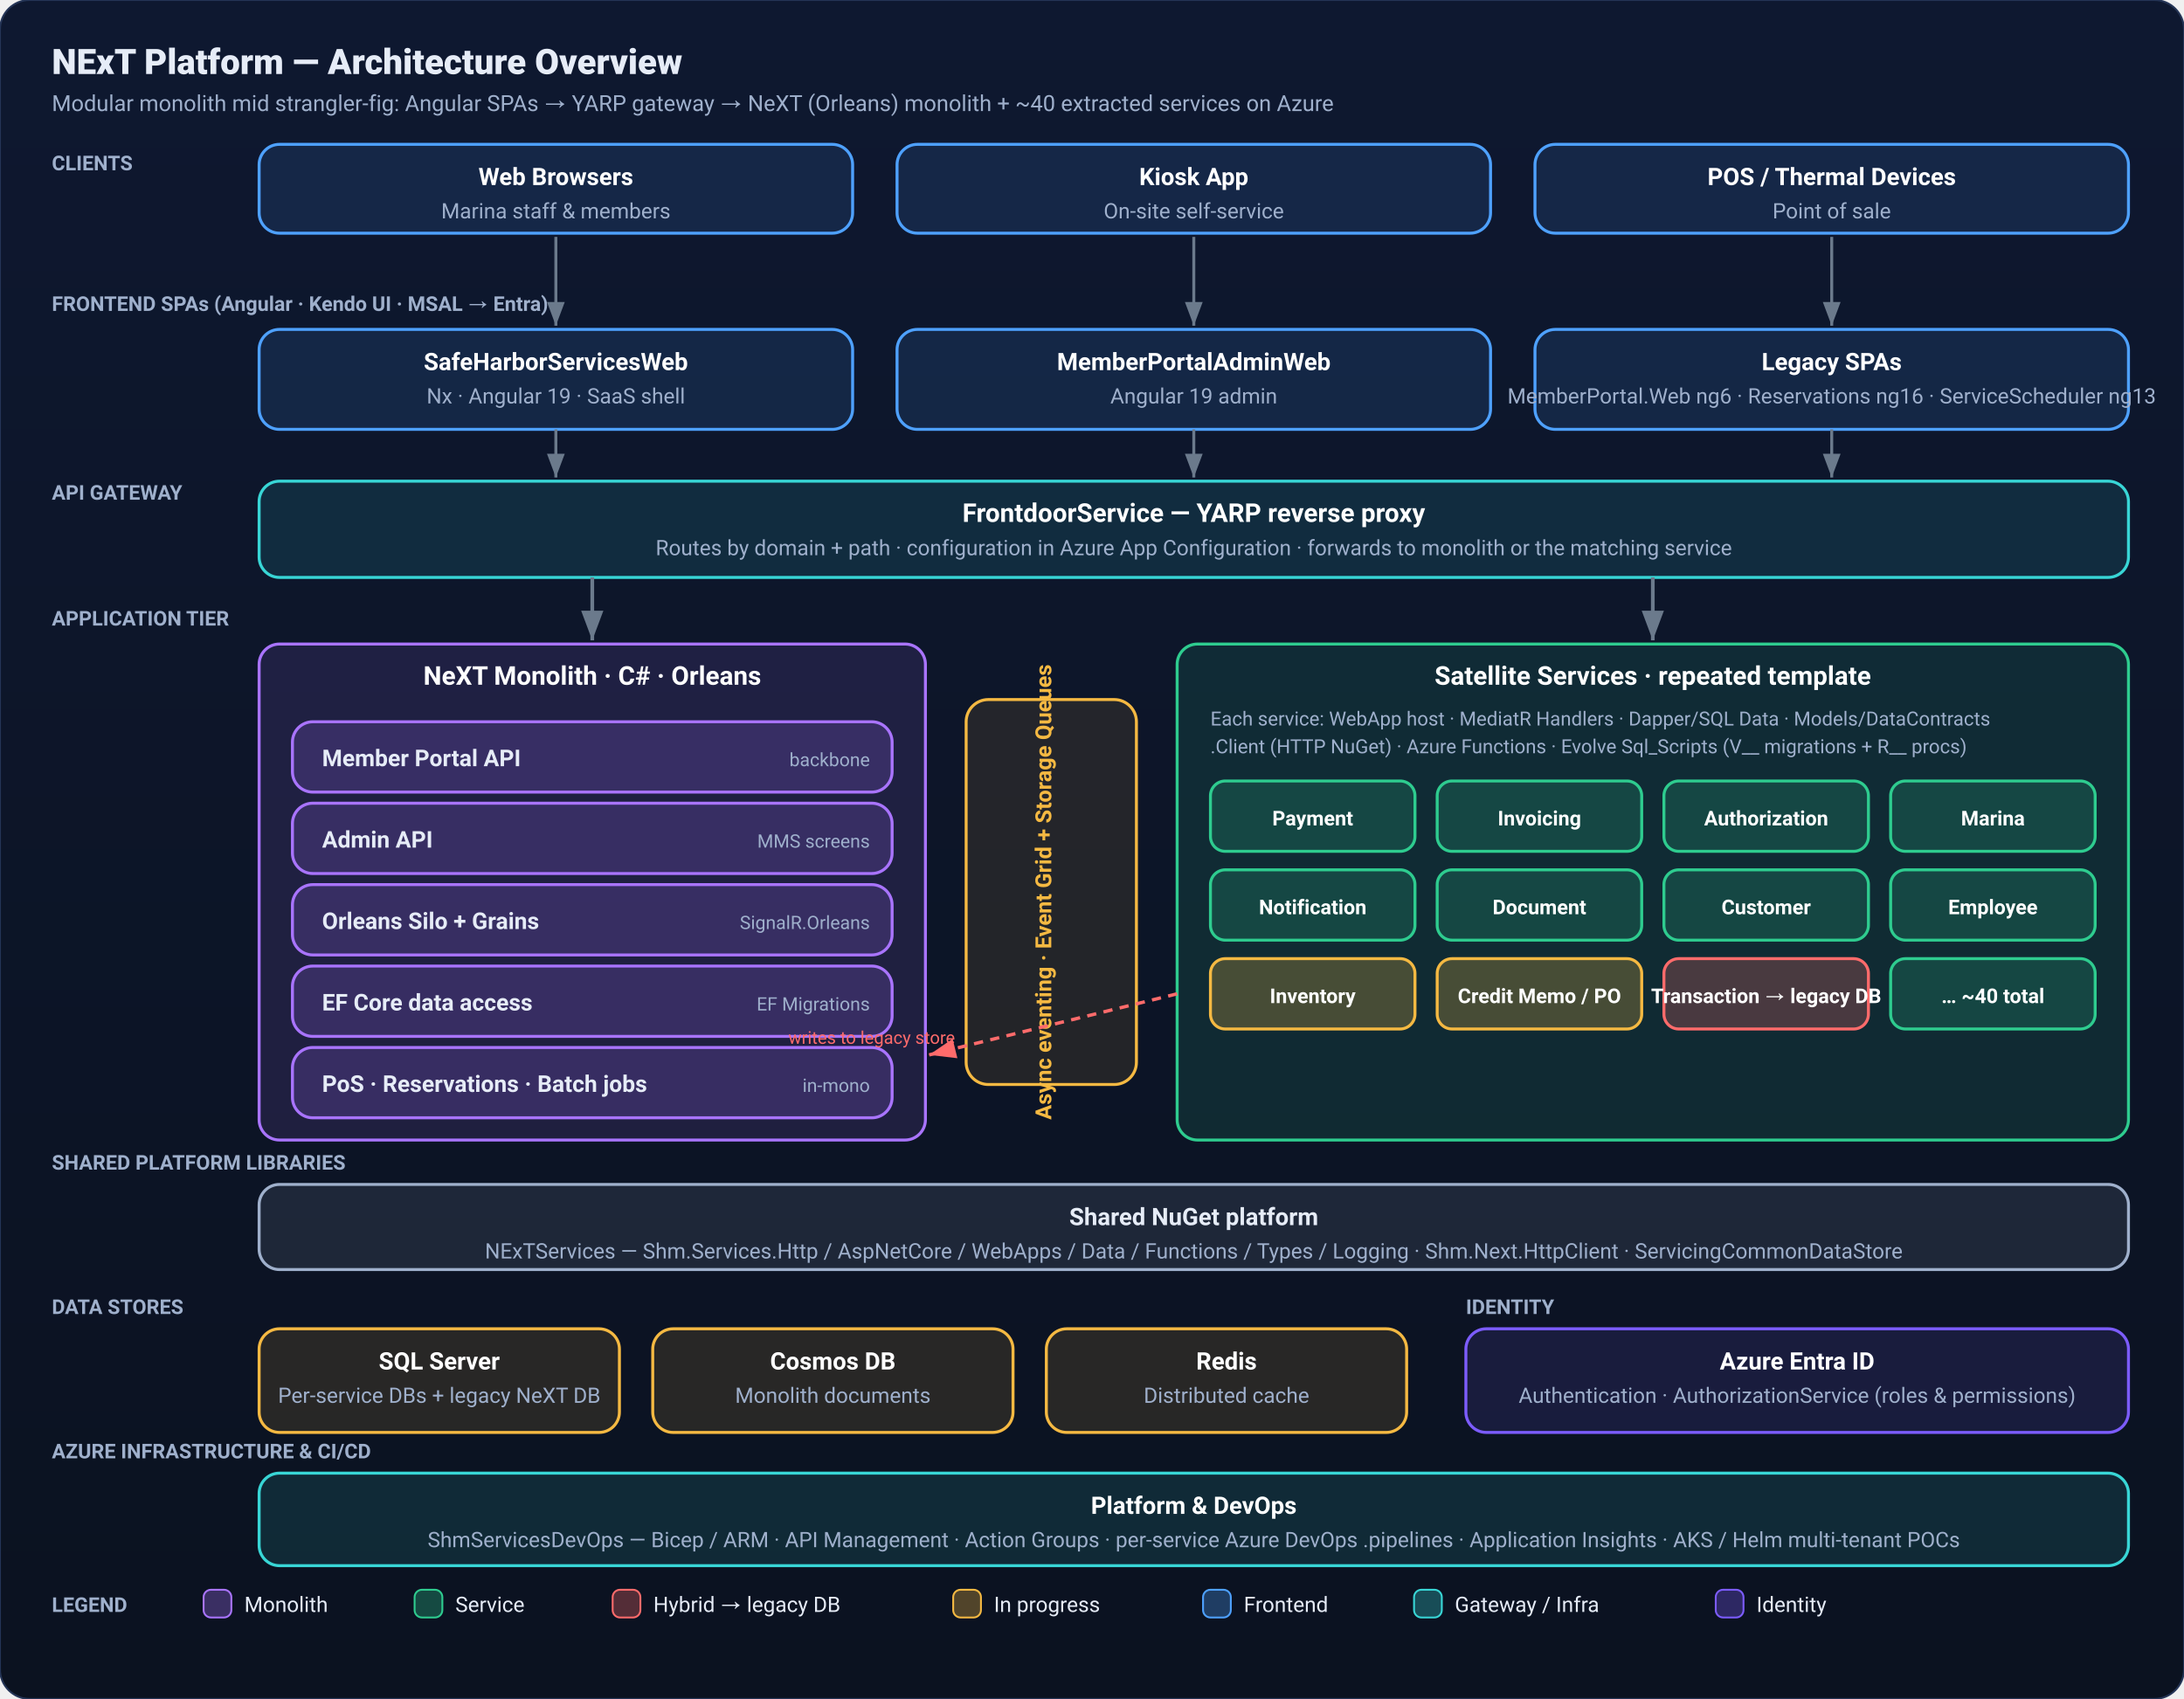
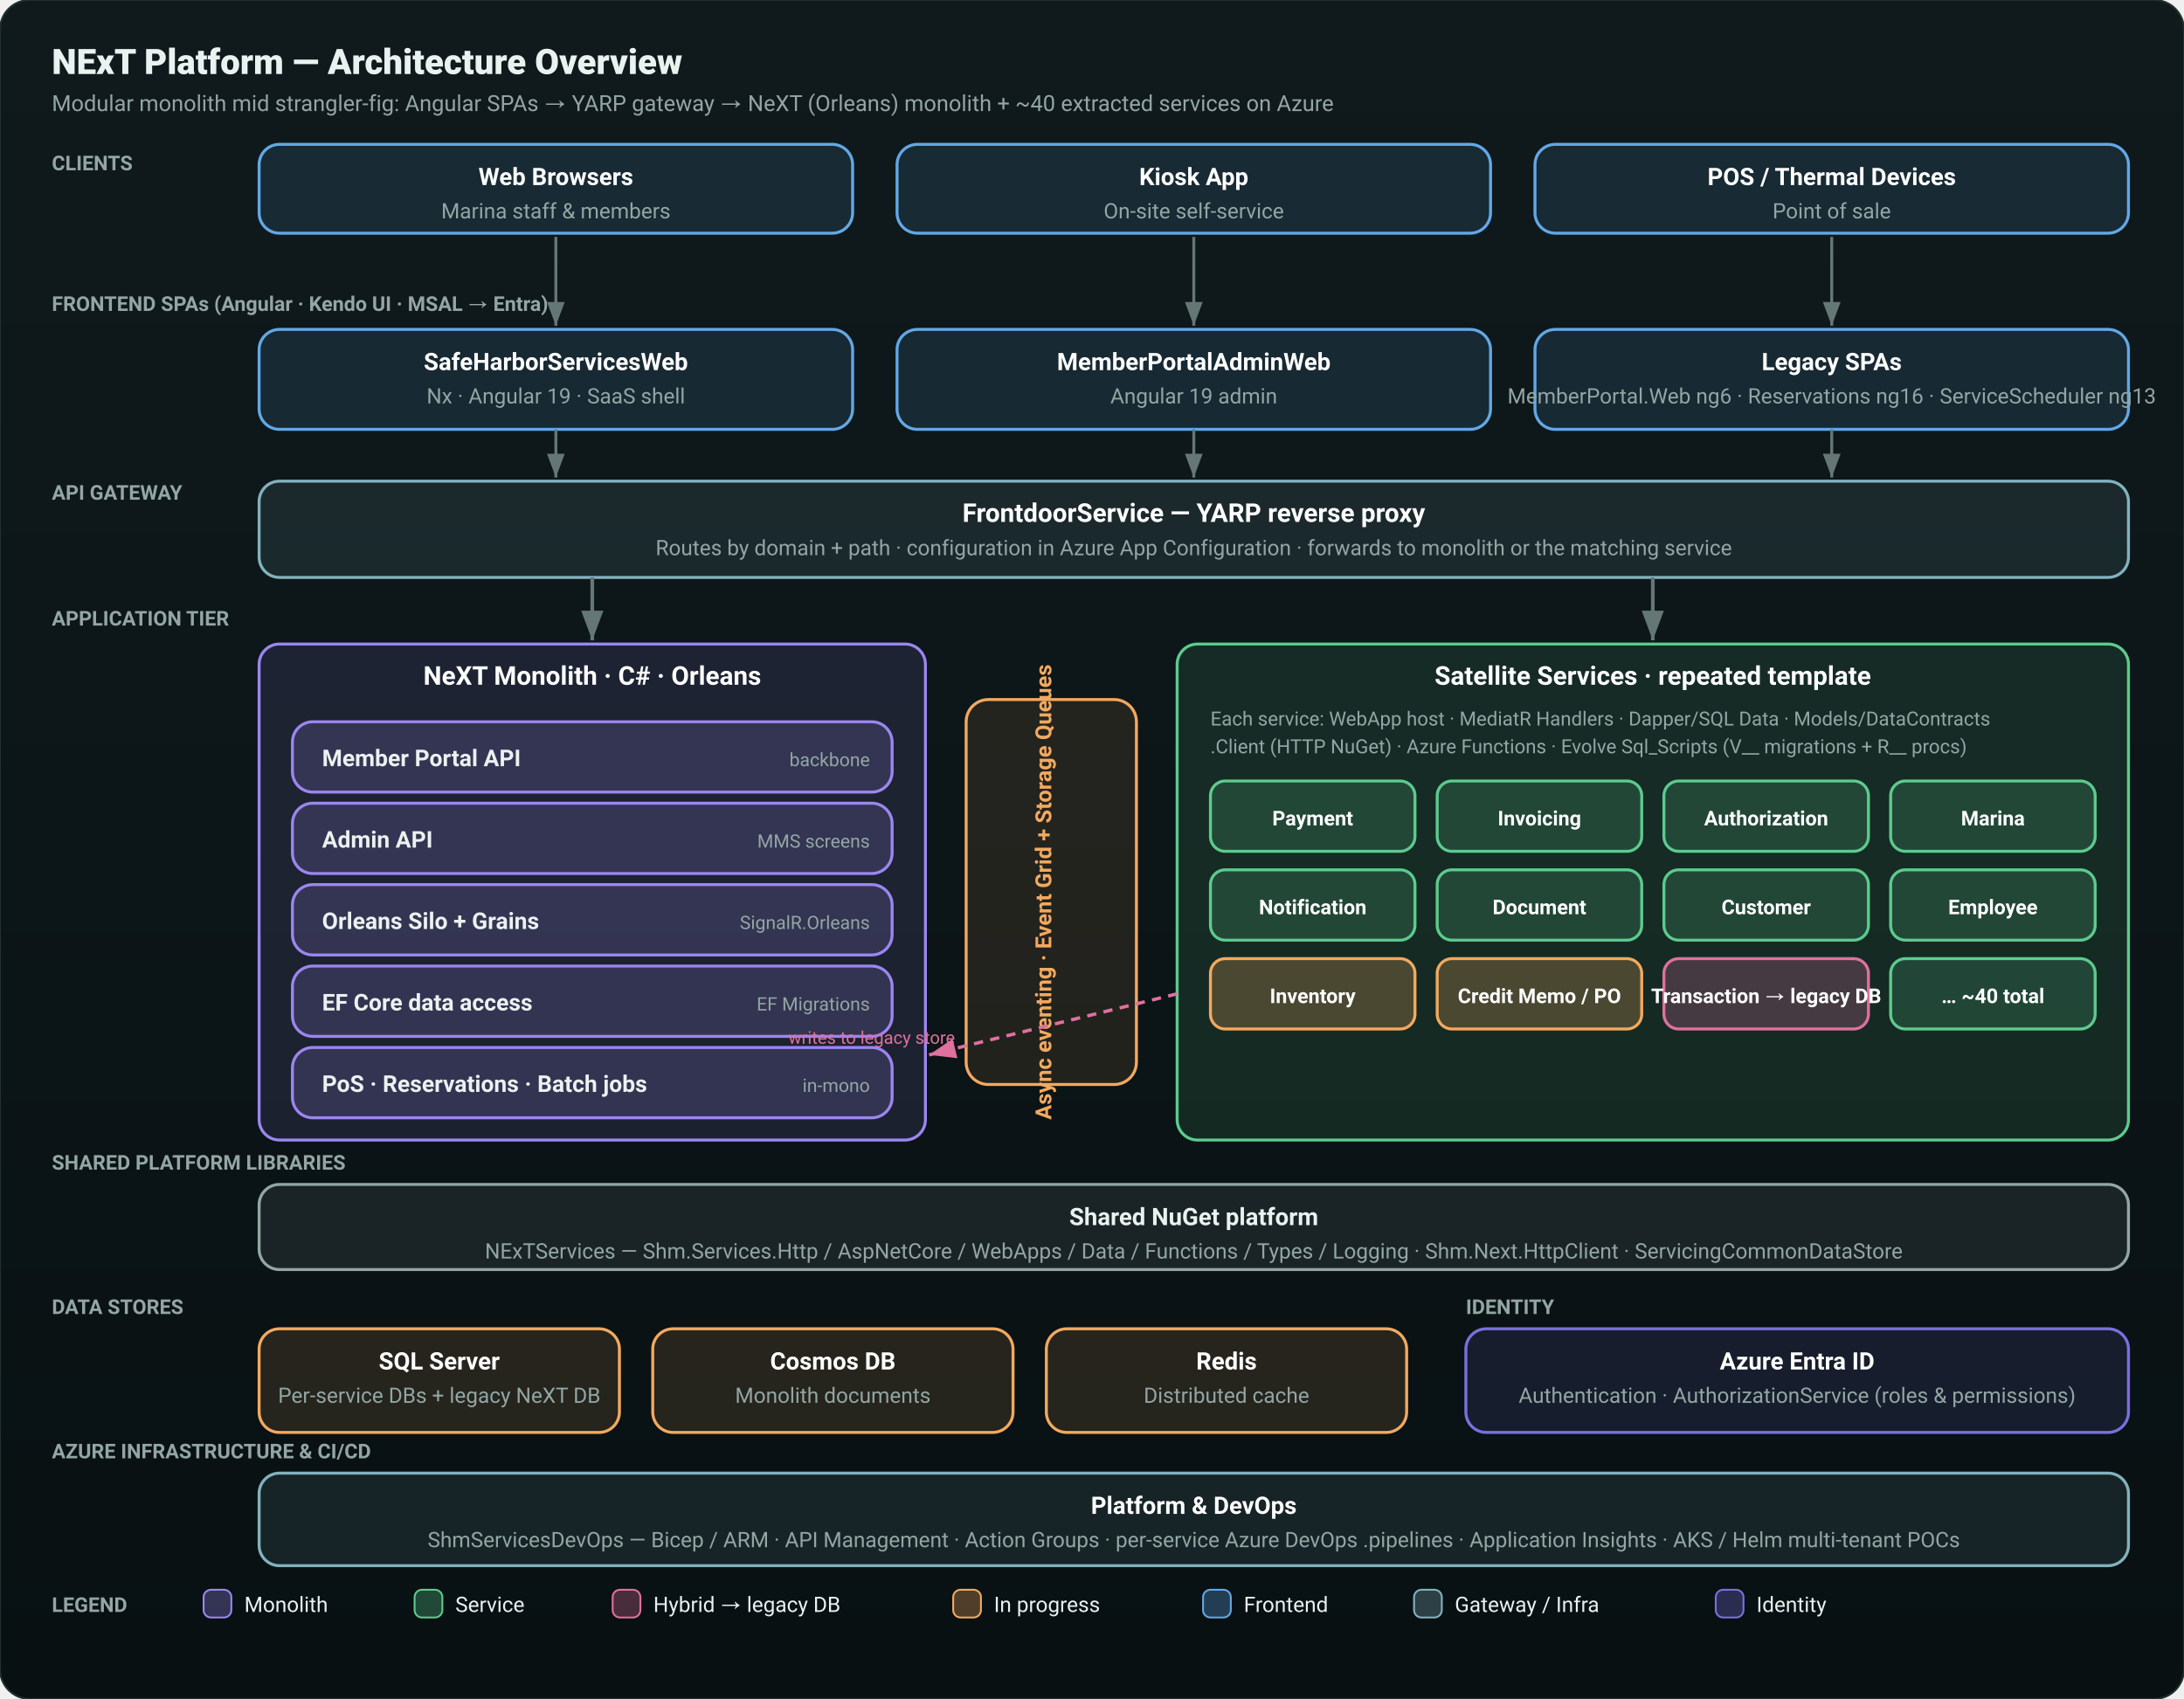
<svg xmlns="http://www.w3.org/2000/svg" viewBox="0 0 1180 918" width="100%" font-family="-apple-system,Segoe UI,Roboto,Helvetica,Arial,sans-serif">
  <defs>
    <marker id="ah" markerWidth="10" markerHeight="10" refX="8" refY="3" orient="auto" markerUnits="strokeWidth">
-       <path d="M0,0 L8,3 L0,6 Z" fill="#6b7a8c" />
+       <path d="M0,0 L8,3 L0,6 Z" fill="#647775" />
    </marker>
    <marker id="ahr" markerWidth="10" markerHeight="10" refX="8" refY="3" orient="auto" markerUnits="strokeWidth">
-       <path d="M0,0 L8,3 L0,6 Z" fill="#ff6b6b" />
+       <path d="M0,0 L8,3 L0,6 Z" fill="#e0709e" />
    </marker>
    <linearGradient id="bgg" x1="0" y1="0" x2="0" y2="1">
-       <stop offset="0" stop-color="#0e1830" />
-       <stop offset="1" stop-color="#0b1220" />
+       <stop offset="0" stop-color="#101a1d" />
+       <stop offset="1" stop-color="#081012" />
    </linearGradient>
  </defs>
-   <rect x="0" y="0" width="1180" height="918" rx="16" fill="url(#bgg)" stroke="#243456" />
-   <text x="28" y="40" text-anchor="start" font-size="19" font-weight="800" fill="#e6ecf7">NExT Platform — Architecture Overview</text>
-   <text x="28" y="60" text-anchor="start" font-size="12" font-weight="400" fill="#9fb0cc">Modular monolith mid strangler-fig: Angular SPAs → YARP gateway → NeXT (Orleans) monolith + ~40 extracted services on Azure</text>
-   <text x="28" y="92" text-anchor="start" font-size="11" font-weight="700" fill="#9fb0cc">CLIENTS</text>
-   <rect x="140.0" y="78" width="320.667" height="48" rx="11" fill="#4ea1ff" fill-opacity="0.12" stroke="#4ea1ff" stroke-width="1.6" />
+   <rect x="0" y="0" width="1180" height="918" rx="16" fill="url(#bgg)" stroke="#21302f" />
+   <text x="28" y="40" text-anchor="start" font-size="19" font-weight="800" fill="#eaf2f0">NExT Platform — Architecture Overview</text>
+   <text x="28" y="60" text-anchor="start" font-size="12" font-weight="400" fill="#93a6a4">Modular monolith mid strangler-fig: Angular SPAs → YARP gateway → NeXT (Orleans) monolith + ~40 extracted services on Azure</text>
+   <text x="28" y="92" text-anchor="start" font-size="11" font-weight="700" fill="#93a6a4">CLIENTS</text>
+   <rect x="140.0" y="78" width="320.667" height="48" rx="11" fill="#62a8e6" fill-opacity="0.12" stroke="#62a8e6" stroke-width="1.6" />
  <text x="300.333" y="100" text-anchor="middle" font-size="13" font-weight="700" fill="#ffffff">Web Browsers</text>
-   <text x="300.333" y="118" text-anchor="middle" font-size="11.5" fill="#9fb0cc">Marina staff &amp; members</text>
-   <rect x="484.667" y="78" width="320.667" height="48" rx="11" fill="#4ea1ff" fill-opacity="0.12" stroke="#4ea1ff" stroke-width="1.6" />
+   <text x="300.333" y="118" text-anchor="middle" font-size="11.5" fill="#93a6a4">Marina staff &amp; members</text>
+   <rect x="484.667" y="78" width="320.667" height="48" rx="11" fill="#62a8e6" fill-opacity="0.12" stroke="#62a8e6" stroke-width="1.6" />
  <text x="645.0" y="100" text-anchor="middle" font-size="13" font-weight="700" fill="#ffffff">Kiosk App</text>
-   <text x="645.0" y="118" text-anchor="middle" font-size="11.5" fill="#9fb0cc">On-site self-service</text>
-   <rect x="829.333" y="78" width="320.667" height="48" rx="11" fill="#4ea1ff" fill-opacity="0.12" stroke="#4ea1ff" stroke-width="1.6" />
+   <text x="645.0" y="118" text-anchor="middle" font-size="11.5" fill="#93a6a4">On-site self-service</text>
+   <rect x="829.333" y="78" width="320.667" height="48" rx="11" fill="#62a8e6" fill-opacity="0.12" stroke="#62a8e6" stroke-width="1.6" />
  <text x="989.667" y="100" text-anchor="middle" font-size="13" font-weight="700" fill="#ffffff">POS / Thermal Devices</text>
-   <text x="989.667" y="118" text-anchor="middle" font-size="11.5" fill="#9fb0cc">Point of sale</text>
-   <text x="28" y="168" text-anchor="start" font-size="11" font-weight="700" fill="#9fb0cc">FRONTEND  SPAs   (Angular · Kendo UI · MSAL → Entra)</text>
-   <rect x="140.0" y="178" width="320.667" height="54" rx="11" fill="#4ea1ff" fill-opacity="0.12" stroke="#4ea1ff" stroke-width="1.6" />
+   <text x="989.667" y="118" text-anchor="middle" font-size="11.5" fill="#93a6a4">Point of sale</text>
+   <text x="28" y="168" text-anchor="start" font-size="11" font-weight="700" fill="#93a6a4">FRONTEND  SPAs   (Angular · Kendo UI · MSAL → Entra)</text>
+   <rect x="140.0" y="178" width="320.667" height="54" rx="11" fill="#62a8e6" fill-opacity="0.12" stroke="#62a8e6" stroke-width="1.6" />
  <text x="300.333" y="200" text-anchor="middle" font-size="13" font-weight="700" fill="#ffffff">SafeHarborServicesWeb</text>
-   <text x="300.333" y="218" text-anchor="middle" font-size="11.5" fill="#9fb0cc">Nx · Angular 19 · SaaS shell</text>
-   <rect x="484.667" y="178" width="320.667" height="54" rx="11" fill="#4ea1ff" fill-opacity="0.12" stroke="#4ea1ff" stroke-width="1.6" />
+   <text x="300.333" y="218" text-anchor="middle" font-size="11.5" fill="#93a6a4">Nx · Angular 19 · SaaS shell</text>
+   <rect x="484.667" y="178" width="320.667" height="54" rx="11" fill="#62a8e6" fill-opacity="0.12" stroke="#62a8e6" stroke-width="1.6" />
  <text x="645.0" y="200" text-anchor="middle" font-size="13" font-weight="700" fill="#ffffff">MemberPortalAdminWeb</text>
-   <text x="645.0" y="218" text-anchor="middle" font-size="11.5" fill="#9fb0cc">Angular 19 admin</text>
-   <rect x="829.333" y="178" width="320.667" height="54" rx="11" fill="#4ea1ff" fill-opacity="0.12" stroke="#4ea1ff" stroke-width="1.6" />
+   <text x="645.0" y="218" text-anchor="middle" font-size="11.5" fill="#93a6a4">Angular 19 admin</text>
+   <rect x="829.333" y="178" width="320.667" height="54" rx="11" fill="#62a8e6" fill-opacity="0.12" stroke="#62a8e6" stroke-width="1.6" />
  <text x="989.667" y="200" text-anchor="middle" font-size="13" font-weight="700" fill="#ffffff">Legacy SPAs</text>
-   <text x="989.667" y="218" text-anchor="middle" font-size="11.5" fill="#9fb0cc">MemberPortal.Web ng6 · Reservations ng16 · ServiceScheduler ng13</text>
-   <line x1="300.333" y1="128" x2="300.333" y2="176" stroke="#6b7a8c" stroke-width="1.6" marker-end="url(#ah)" />
-   <line x1="645.0" y1="128" x2="645.0" y2="176" stroke="#6b7a8c" stroke-width="1.6" marker-end="url(#ah)" />
-   <line x1="989.667" y1="128" x2="989.667" y2="176" stroke="#6b7a8c" stroke-width="1.6" marker-end="url(#ah)" />
-   <text x="28" y="270" text-anchor="start" font-size="11" font-weight="700" fill="#9fb0cc">API  GATEWAY</text>
-   <rect x="140" y="260" width="1010" height="52" rx="11" fill="#38d6d6" fill-opacity="0.12" stroke="#38d6d6" stroke-width="1.6" />
+   <text x="989.667" y="218" text-anchor="middle" font-size="11.5" fill="#93a6a4">MemberPortal.Web ng6 · Reservations ng16 · ServiceScheduler ng13</text>
+   <line x1="300.333" y1="128" x2="300.333" y2="176" stroke="#647775" stroke-width="1.6" marker-end="url(#ah)" />
+   <line x1="645.0" y1="128" x2="645.0" y2="176" stroke="#647775" stroke-width="1.6" marker-end="url(#ah)" />
+   <line x1="989.667" y1="128" x2="989.667" y2="176" stroke="#647775" stroke-width="1.6" marker-end="url(#ah)" />
+   <text x="28" y="270" text-anchor="start" font-size="11" font-weight="700" fill="#93a6a4">API  GATEWAY</text>
+   <rect x="140" y="260" width="1010" height="52" rx="11" fill="#82b2bd" fill-opacity="0.12" stroke="#82b2bd" stroke-width="1.6" />
  <text x="645.0" y="282" text-anchor="middle" font-size="14" font-weight="700" fill="#ffffff">FrontdoorService — YARP reverse proxy</text>
-   <text x="645.0" y="300" text-anchor="middle" font-size="11.5" fill="#9fb0cc">Routes by domain + path  ·  configuration in Azure App Configuration  ·  forwards to monolith or the matching service</text>
-   <line x1="300.333" y1="232" x2="300.333" y2="258" stroke="#6b7a8c" stroke-width="1.6" marker-end="url(#ah)" />
-   <line x1="645.0" y1="232" x2="645.0" y2="258" stroke="#6b7a8c" stroke-width="1.6" marker-end="url(#ah)" />
-   <line x1="989.667" y1="232" x2="989.667" y2="258" stroke="#6b7a8c" stroke-width="1.6" marker-end="url(#ah)" />
-   <text x="28" y="338" text-anchor="start" font-size="11" font-weight="700" fill="#9fb0cc">APPLICATION  TIER</text>
-   <line x1="320.0" y1="312" x2="320.0" y2="346" stroke="#6b7a8c" stroke-width="2" marker-end="url(#ah)" />
-   <line x1="893.0" y1="312" x2="893.0" y2="346" stroke="#6b7a8c" stroke-width="2" marker-end="url(#ah)" />
-   <rect x="140" y="348" width="360" height="268" rx="11" fill="#a974ff" fill-opacity="0.12" stroke="#a974ff" stroke-width="1.6" />
+   <text x="645.0" y="300" text-anchor="middle" font-size="11.5" fill="#93a6a4">Routes by domain + path  ·  configuration in Azure App Configuration  ·  forwards to monolith or the matching service</text>
+   <line x1="300.333" y1="232" x2="300.333" y2="258" stroke="#647775" stroke-width="1.6" marker-end="url(#ah)" />
+   <line x1="645.0" y1="232" x2="645.0" y2="258" stroke="#647775" stroke-width="1.6" marker-end="url(#ah)" />
+   <line x1="989.667" y1="232" x2="989.667" y2="258" stroke="#647775" stroke-width="1.6" marker-end="url(#ah)" />
+   <text x="28" y="338" text-anchor="start" font-size="11" font-weight="700" fill="#93a6a4">APPLICATION  TIER</text>
+   <line x1="320.0" y1="312" x2="320.0" y2="346" stroke="#647775" stroke-width="2" marker-end="url(#ah)" />
+   <line x1="893.0" y1="312" x2="893.0" y2="346" stroke="#647775" stroke-width="2" marker-end="url(#ah)" />
+   <rect x="140" y="348" width="360" height="268" rx="11" fill="#9b86f0" fill-opacity="0.12" stroke="#9b86f0" stroke-width="1.6" />
  <text x="320.0" y="370" text-anchor="middle" font-size="14" font-weight="700" fill="#ffffff">NeXT Monolith   ·   C# · Orleans</text>
-   <rect x="158" y="390" width="324" height="38" rx="11" fill="#a974ff" fill-opacity="0.18" stroke="#a974ff" stroke-width="1.6" />
+   <rect x="158" y="390" width="324" height="38" rx="11" fill="#9b86f0" fill-opacity="0.18" stroke="#9b86f0" stroke-width="1.6" />
  <text x="320.0" y="414.0" text-anchor="middle" font-size="14" font-weight="700" fill="#ffffff" />
-   <text x="174" y="414" text-anchor="start" font-size="12.5" font-weight="700" fill="#e6ecf7">Member Portal API</text>
-   <text x="470" y="414" text-anchor="end" font-size="10" font-weight="400" fill="#9fb0cc">backbone</text>
-   <rect x="158" y="434" width="324" height="38" rx="11" fill="#a974ff" fill-opacity="0.18" stroke="#a974ff" stroke-width="1.6" />
+   <text x="174" y="414" text-anchor="start" font-size="12.5" font-weight="700" fill="#eaf2f0">Member Portal API</text>
+   <text x="470" y="414" text-anchor="end" font-size="10" font-weight="400" fill="#93a6a4">backbone</text>
+   <rect x="158" y="434" width="324" height="38" rx="11" fill="#9b86f0" fill-opacity="0.18" stroke="#9b86f0" stroke-width="1.6" />
  <text x="320.0" y="458.0" text-anchor="middle" font-size="14" font-weight="700" fill="#ffffff" />
-   <text x="174" y="458" text-anchor="start" font-size="12.5" font-weight="700" fill="#e6ecf7">Admin API</text>
-   <text x="470" y="458" text-anchor="end" font-size="10" font-weight="400" fill="#9fb0cc">MMS screens</text>
-   <rect x="158" y="478" width="324" height="38" rx="11" fill="#a974ff" fill-opacity="0.18" stroke="#a974ff" stroke-width="1.6" />
+   <text x="174" y="458" text-anchor="start" font-size="12.5" font-weight="700" fill="#eaf2f0">Admin API</text>
+   <text x="470" y="458" text-anchor="end" font-size="10" font-weight="400" fill="#93a6a4">MMS screens</text>
+   <rect x="158" y="478" width="324" height="38" rx="11" fill="#9b86f0" fill-opacity="0.18" stroke="#9b86f0" stroke-width="1.6" />
  <text x="320.0" y="502.0" text-anchor="middle" font-size="14" font-weight="700" fill="#ffffff" />
-   <text x="174" y="502" text-anchor="start" font-size="12.5" font-weight="700" fill="#e6ecf7">Orleans Silo + Grains</text>
-   <text x="470" y="502" text-anchor="end" font-size="10" font-weight="400" fill="#9fb0cc">SignalR.Orleans</text>
-   <rect x="158" y="522" width="324" height="38" rx="11" fill="#a974ff" fill-opacity="0.18" stroke="#a974ff" stroke-width="1.6" />
+   <text x="174" y="502" text-anchor="start" font-size="12.5" font-weight="700" fill="#eaf2f0">Orleans Silo + Grains</text>
+   <text x="470" y="502" text-anchor="end" font-size="10" font-weight="400" fill="#93a6a4">SignalR.Orleans</text>
+   <rect x="158" y="522" width="324" height="38" rx="11" fill="#9b86f0" fill-opacity="0.18" stroke="#9b86f0" stroke-width="1.6" />
  <text x="320.0" y="546.0" text-anchor="middle" font-size="14" font-weight="700" fill="#ffffff" />
-   <text x="174" y="546" text-anchor="start" font-size="12.5" font-weight="700" fill="#e6ecf7">EF Core data access</text>
-   <text x="470" y="546" text-anchor="end" font-size="10" font-weight="400" fill="#9fb0cc">EF Migrations</text>
-   <rect x="158" y="566" width="324" height="38" rx="11" fill="#a974ff" fill-opacity="0.18" stroke="#a974ff" stroke-width="1.6" />
+   <text x="174" y="546" text-anchor="start" font-size="12.5" font-weight="700" fill="#eaf2f0">EF Core data access</text>
+   <text x="470" y="546" text-anchor="end" font-size="10" font-weight="400" fill="#93a6a4">EF Migrations</text>
+   <rect x="158" y="566" width="324" height="38" rx="11" fill="#9b86f0" fill-opacity="0.18" stroke="#9b86f0" stroke-width="1.6" />
  <text x="320.0" y="590.0" text-anchor="middle" font-size="14" font-weight="700" fill="#ffffff" />
-   <text x="174" y="590" text-anchor="start" font-size="12.5" font-weight="700" fill="#e6ecf7">PoS · Reservations · Batch jobs</text>
-   <text x="470" y="590" text-anchor="end" font-size="10" font-weight="400" fill="#9fb0cc">in-mono</text>
-   <rect x="522" y="378" width="92" height="208" rx="12" fill="#f5b942" fill-opacity="0.10" stroke="#f5b942" stroke-width="1.6" />
-   <text x="568.0" y="482.0" text-anchor="middle" font-size="12" font-weight="700" fill="#f5b942" transform="rotate(-90 568.0 482.0)">Async eventing · Event Grid + Storage Queues</text>
-   <rect x="636" y="348" width="514" height="268" rx="11" fill="#2ecc8f" fill-opacity="0.12" stroke="#2ecc8f" stroke-width="1.6" />
+   <text x="174" y="590" text-anchor="start" font-size="12.5" font-weight="700" fill="#eaf2f0">PoS · Reservations · Batch jobs</text>
+   <text x="470" y="590" text-anchor="end" font-size="10" font-weight="400" fill="#93a6a4">in-mono</text>
+   <rect x="522" y="378" width="92" height="208" rx="12" fill="#f3a95e" fill-opacity="0.10" stroke="#f3a95e" stroke-width="1.6" />
+   <text x="568.0" y="482.0" text-anchor="middle" font-size="12" font-weight="700" fill="#f3a95e" transform="rotate(-90 568.0 482.0)">Async eventing · Event Grid + Storage Queues</text>
+   <rect x="636" y="348" width="514" height="268" rx="11" fill="#5ccb8d" fill-opacity="0.12" stroke="#5ccb8d" stroke-width="1.6" />
  <text x="893.0" y="370" text-anchor="middle" font-size="14" font-weight="700" fill="#ffffff">Satellite Services   ·   repeated template</text>
-   <text x="654" y="392" text-anchor="start" font-size="10.5" font-weight="400" fill="#9fb0cc">Each service: WebApp host · MediatR Handlers · Dapper/SQL Data · Models/DataContracts</text>
-   <text x="654" y="407" text-anchor="start" font-size="10.5" font-weight="400" fill="#9fb0cc">.Client (HTTP NuGet) · Azure Functions · Evolve Sql_Scripts (V__ migrations + R__ procs)</text>
-   <rect x="654.0" y="422" width="110.5" height="38" rx="8" fill="#2ecc8f" fill-opacity="0.18" stroke="#2ecc8f" stroke-width="1.6" />
+   <text x="654" y="392" text-anchor="start" font-size="10.5" font-weight="400" fill="#93a6a4">Each service: WebApp host · MediatR Handlers · Dapper/SQL Data · Models/DataContracts</text>
+   <text x="654" y="407" text-anchor="start" font-size="10.5" font-weight="400" fill="#93a6a4">.Client (HTTP NuGet) · Azure Functions · Evolve Sql_Scripts (V__ migrations + R__ procs)</text>
+   <rect x="654.0" y="422" width="110.5" height="38" rx="8" fill="#5ccb8d" fill-opacity="0.18" stroke="#5ccb8d" stroke-width="1.6" />
  <text x="709.25" y="446.0" text-anchor="middle" font-size="11" font-weight="700" fill="#ffffff">Payment</text>
-   <rect x="776.5" y="422" width="110.5" height="38" rx="8" fill="#2ecc8f" fill-opacity="0.18" stroke="#2ecc8f" stroke-width="1.6" />
+   <rect x="776.5" y="422" width="110.5" height="38" rx="8" fill="#5ccb8d" fill-opacity="0.18" stroke="#5ccb8d" stroke-width="1.6" />
  <text x="831.75" y="446.0" text-anchor="middle" font-size="11" font-weight="700" fill="#ffffff">Invoicing</text>
-   <rect x="899.0" y="422" width="110.5" height="38" rx="8" fill="#2ecc8f" fill-opacity="0.18" stroke="#2ecc8f" stroke-width="1.6" />
+   <rect x="899.0" y="422" width="110.5" height="38" rx="8" fill="#5ccb8d" fill-opacity="0.18" stroke="#5ccb8d" stroke-width="1.6" />
  <text x="954.25" y="446.0" text-anchor="middle" font-size="11" font-weight="700" fill="#ffffff">Authorization</text>
-   <rect x="1021.5" y="422" width="110.5" height="38" rx="8" fill="#2ecc8f" fill-opacity="0.18" stroke="#2ecc8f" stroke-width="1.6" />
+   <rect x="1021.5" y="422" width="110.5" height="38" rx="8" fill="#5ccb8d" fill-opacity="0.18" stroke="#5ccb8d" stroke-width="1.6" />
  <text x="1076.75" y="446.0" text-anchor="middle" font-size="11" font-weight="700" fill="#ffffff">Marina</text>
-   <rect x="654.0" y="470" width="110.5" height="38" rx="8" fill="#2ecc8f" fill-opacity="0.18" stroke="#2ecc8f" stroke-width="1.6" />
+   <rect x="654.0" y="470" width="110.5" height="38" rx="8" fill="#5ccb8d" fill-opacity="0.18" stroke="#5ccb8d" stroke-width="1.6" />
  <text x="709.25" y="494.0" text-anchor="middle" font-size="11" font-weight="700" fill="#ffffff">Notification</text>
-   <rect x="776.5" y="470" width="110.5" height="38" rx="8" fill="#2ecc8f" fill-opacity="0.18" stroke="#2ecc8f" stroke-width="1.6" />
+   <rect x="776.5" y="470" width="110.5" height="38" rx="8" fill="#5ccb8d" fill-opacity="0.18" stroke="#5ccb8d" stroke-width="1.6" />
  <text x="831.75" y="494.0" text-anchor="middle" font-size="11" font-weight="700" fill="#ffffff">Document</text>
-   <rect x="899.0" y="470" width="110.5" height="38" rx="8" fill="#2ecc8f" fill-opacity="0.18" stroke="#2ecc8f" stroke-width="1.6" />
+   <rect x="899.0" y="470" width="110.5" height="38" rx="8" fill="#5ccb8d" fill-opacity="0.18" stroke="#5ccb8d" stroke-width="1.6" />
  <text x="954.25" y="494.0" text-anchor="middle" font-size="11" font-weight="700" fill="#ffffff">Customer</text>
-   <rect x="1021.5" y="470" width="110.5" height="38" rx="8" fill="#2ecc8f" fill-opacity="0.18" stroke="#2ecc8f" stroke-width="1.6" />
+   <rect x="1021.5" y="470" width="110.5" height="38" rx="8" fill="#5ccb8d" fill-opacity="0.18" stroke="#5ccb8d" stroke-width="1.6" />
  <text x="1076.75" y="494.0" text-anchor="middle" font-size="11" font-weight="700" fill="#ffffff">Employee</text>
-   <rect x="654.0" y="518" width="110.5" height="38" rx="8" fill="#f5b942" fill-opacity="0.24" stroke="#f5b942" stroke-width="1.6" />
+   <rect x="654.0" y="518" width="110.5" height="38" rx="8" fill="#f3a95e" fill-opacity="0.24" stroke="#f3a95e" stroke-width="1.6" />
  <text x="709.25" y="542.0" text-anchor="middle" font-size="11" font-weight="700" fill="#ffffff">Inventory</text>
-   <rect x="776.5" y="518" width="110.5" height="38" rx="8" fill="#f5b942" fill-opacity="0.24" stroke="#f5b942" stroke-width="1.6" />
+   <rect x="776.5" y="518" width="110.5" height="38" rx="8" fill="#f3a95e" fill-opacity="0.24" stroke="#f3a95e" stroke-width="1.6" />
  <text x="831.75" y="542.0" text-anchor="middle" font-size="11" font-weight="700" fill="#ffffff">Credit Memo / PO</text>
-   <rect x="899.0" y="518" width="110.5" height="38" rx="8" fill="#ff6b6b" fill-opacity="0.24" stroke="#ff6b6b" stroke-width="1.6" />
+   <rect x="899.0" y="518" width="110.5" height="38" rx="8" fill="#e0709e" fill-opacity="0.24" stroke="#e0709e" stroke-width="1.6" />
  <text x="954.25" y="542.0" text-anchor="middle" font-size="11" font-weight="700" fill="#ffffff">Transaction → legacy DB</text>
-   <rect x="1021.5" y="518" width="110.5" height="38" rx="8" fill="#2ecc8f" fill-opacity="0.18" stroke="#2ecc8f" stroke-width="1.6" />
+   <rect x="1021.5" y="518" width="110.5" height="38" rx="8" fill="#5ccb8d" fill-opacity="0.18" stroke="#5ccb8d" stroke-width="1.6" />
  <text x="1076.75" y="542.0" text-anchor="middle" font-size="11" font-weight="700" fill="#ffffff">… ~40 total</text>
-   <line x1="636" y1="537.0" x2="502" y2="570" stroke="#ff6b6b" stroke-width="1.8" stroke-dasharray="5 4" marker-end="url(#ahr)" />
-   <text x="516" y="564" text-anchor="end" font-size="9.5" font-weight="400" fill="#ff6b6b">writes to legacy store</text>
-   <text x="28" y="632" text-anchor="start" font-size="11" font-weight="700" fill="#9fb0cc">SHARED  PLATFORM  LIBRARIES</text>
-   <rect x="140" y="640" width="1010" height="46" rx="11" fill="#9fb0cc" fill-opacity="0.12" stroke="#9fb0cc" stroke-width="1.6" />
-   <text x="645.0" y="662" text-anchor="middle" font-size="13" font-weight="700" fill="#e6ecf7">Shared NuGet platform</text>
-   <text x="645.0" y="680" text-anchor="middle" font-size="11.5" fill="#9fb0cc">NExTServices — Shm.Services.Http / AspNetCore / WebApps / Data / Functions / Types / Logging    ·    Shm.Next.HttpClient    ·    ServicingCommonDataStore</text>
-   <text x="28" y="710" text-anchor="start" font-size="11" font-weight="700" fill="#9fb0cc">DATA  STORES</text>
-   <text x="792" y="710" text-anchor="start" font-size="11" font-weight="700" fill="#9fb0cc">IDENTITY</text>
-   <rect x="140.0" y="718" width="194.667" height="56" rx="11" fill="#f5b942" fill-opacity="0.12" stroke="#f5b942" stroke-width="1.6" />
+   <line x1="636" y1="537.0" x2="502" y2="570" stroke="#e0709e" stroke-width="1.8" stroke-dasharray="5 4" marker-end="url(#ahr)" />
+   <text x="516" y="564" text-anchor="end" font-size="9.5" font-weight="400" fill="#e0709e">writes to legacy store</text>
+   <text x="28" y="632" text-anchor="start" font-size="11" font-weight="700" fill="#93a6a4">SHARED  PLATFORM  LIBRARIES</text>
+   <rect x="140" y="640" width="1010" height="46" rx="11" fill="#93a6a4" fill-opacity="0.12" stroke="#93a6a4" stroke-width="1.6" />
+   <text x="645.0" y="662" text-anchor="middle" font-size="13" font-weight="700" fill="#eaf2f0">Shared NuGet platform</text>
+   <text x="645.0" y="680" text-anchor="middle" font-size="11.5" fill="#93a6a4">NExTServices — Shm.Services.Http / AspNetCore / WebApps / Data / Functions / Types / Logging    ·    Shm.Next.HttpClient    ·    ServicingCommonDataStore</text>
+   <text x="28" y="710" text-anchor="start" font-size="11" font-weight="700" fill="#93a6a4">DATA  STORES</text>
+   <text x="792" y="710" text-anchor="start" font-size="11" font-weight="700" fill="#93a6a4">IDENTITY</text>
+   <rect x="140.0" y="718" width="194.667" height="56" rx="11" fill="#f3a95e" fill-opacity="0.12" stroke="#f3a95e" stroke-width="1.6" />
  <text x="237.333" y="740" text-anchor="middle" font-size="13" font-weight="700" fill="#ffffff">SQL Server</text>
-   <text x="237.333" y="758" text-anchor="middle" font-size="11.5" fill="#9fb0cc">Per-service DBs + legacy NeXT DB</text>
-   <rect x="352.667" y="718" width="194.667" height="56" rx="11" fill="#f5b942" fill-opacity="0.12" stroke="#f5b942" stroke-width="1.6" />
+   <text x="237.333" y="758" text-anchor="middle" font-size="11.5" fill="#93a6a4">Per-service DBs + legacy NeXT DB</text>
+   <rect x="352.667" y="718" width="194.667" height="56" rx="11" fill="#f3a95e" fill-opacity="0.12" stroke="#f3a95e" stroke-width="1.6" />
  <text x="450" y="740" text-anchor="middle" font-size="13" font-weight="700" fill="#ffffff">Cosmos DB</text>
-   <text x="450" y="758" text-anchor="middle" font-size="11.5" fill="#9fb0cc">Monolith documents</text>
-   <rect x="565.333" y="718" width="194.667" height="56" rx="11" fill="#f5b942" fill-opacity="0.12" stroke="#f5b942" stroke-width="1.6" />
+   <text x="450" y="758" text-anchor="middle" font-size="11.5" fill="#93a6a4">Monolith documents</text>
+   <rect x="565.333" y="718" width="194.667" height="56" rx="11" fill="#f3a95e" fill-opacity="0.12" stroke="#f3a95e" stroke-width="1.6" />
  <text x="662.667" y="740" text-anchor="middle" font-size="13" font-weight="700" fill="#ffffff">Redis</text>
-   <text x="662.667" y="758" text-anchor="middle" font-size="11.5" fill="#9fb0cc">Distributed cache</text>
-   <rect x="792" y="718" width="358" height="56" rx="11" fill="#7c5cff" fill-opacity="0.12" stroke="#7c5cff" stroke-width="1.6" />
+   <text x="662.667" y="758" text-anchor="middle" font-size="11.5" fill="#93a6a4">Distributed cache</text>
+   <rect x="792" y="718" width="358" height="56" rx="11" fill="#7b6fe0" fill-opacity="0.12" stroke="#7b6fe0" stroke-width="1.6" />
  <text x="971.0" y="740" text-anchor="middle" font-size="13" font-weight="700" fill="#ffffff">Azure Entra ID</text>
-   <text x="971.0" y="758" text-anchor="middle" font-size="11.5" fill="#9fb0cc">Authentication  ·  AuthorizationService (roles &amp; permissions)</text>
-   <text x="28" y="788" text-anchor="start" font-size="11" font-weight="700" fill="#9fb0cc">AZURE  INFRASTRUCTURE  &amp;  CI/CD</text>
-   <rect x="140" y="796" width="1010" height="50" rx="11" fill="#38d6d6" fill-opacity="0.12" stroke="#38d6d6" stroke-width="1.6" />
+   <text x="971.0" y="758" text-anchor="middle" font-size="11.5" fill="#93a6a4">Authentication  ·  AuthorizationService (roles &amp; permissions)</text>
+   <text x="28" y="788" text-anchor="start" font-size="11" font-weight="700" fill="#93a6a4">AZURE  INFRASTRUCTURE  &amp;  CI/CD</text>
+   <rect x="140" y="796" width="1010" height="50" rx="11" fill="#82b2bd" fill-opacity="0.12" stroke="#82b2bd" stroke-width="1.6" />
  <text x="645.0" y="818" text-anchor="middle" font-size="13" font-weight="700" fill="#ffffff">Platform &amp; DevOps</text>
-   <text x="645.0" y="836" text-anchor="middle" font-size="11.5" fill="#9fb0cc">ShmServicesDevOps — Bicep / ARM · API Management · Action Groups   ·   per-service Azure DevOps .pipelines   ·   Application Insights   ·   AKS / Helm multi-tenant POCs</text>
-   <text x="28" y="871" text-anchor="start" font-size="11" font-weight="700" fill="#9fb0cc">LEGEND</text>
-   <rect x="110" y="859" width="15" height="15" rx="4" fill="#a974ff" fill-opacity="0.3" stroke="#a974ff" />
-   <text x="132" y="871" text-anchor="start" font-size="11.5" font-weight="400" fill="#e6ecf7">Monolith</text>
-   <rect x="224.0" y="859" width="15" height="15" rx="4" fill="#2ecc8f" fill-opacity="0.3" stroke="#2ecc8f" />
-   <text x="246.0" y="871" text-anchor="start" font-size="11.5" font-weight="400" fill="#e6ecf7">Service</text>
-   <rect x="331.0" y="859" width="15" height="15" rx="4" fill="#ff6b6b" fill-opacity="0.3" stroke="#ff6b6b" />
-   <text x="353.0" y="871" text-anchor="start" font-size="11.5" font-weight="400" fill="#e6ecf7">Hybrid → legacy DB</text>
-   <rect x="515.0" y="859" width="15" height="15" rx="4" fill="#f5b942" fill-opacity="0.3" stroke="#f5b942" />
-   <text x="537.0" y="871" text-anchor="start" font-size="11.5" font-weight="400" fill="#e6ecf7">In progress</text>
-   <rect x="650.0" y="859" width="15" height="15" rx="4" fill="#4ea1ff" fill-opacity="0.3" stroke="#4ea1ff" />
-   <text x="672.0" y="871" text-anchor="start" font-size="11.5" font-weight="400" fill="#e6ecf7">Frontend</text>
-   <rect x="764.0" y="859" width="15" height="15" rx="4" fill="#38d6d6" fill-opacity="0.3" stroke="#38d6d6" />
-   <text x="786.0" y="871" text-anchor="start" font-size="11.5" font-weight="400" fill="#e6ecf7">Gateway / Infra</text>
-   <rect x="927.0" y="859" width="15" height="15" rx="4" fill="#7c5cff" fill-opacity="0.3" stroke="#7c5cff" />
-   <text x="949.0" y="871" text-anchor="start" font-size="11.5" font-weight="400" fill="#e6ecf7">Identity</text>
+   <text x="645.0" y="836" text-anchor="middle" font-size="11.5" fill="#93a6a4">ShmServicesDevOps — Bicep / ARM · API Management · Action Groups   ·   per-service Azure DevOps .pipelines   ·   Application Insights   ·   AKS / Helm multi-tenant POCs</text>
+   <text x="28" y="871" text-anchor="start" font-size="11" font-weight="700" fill="#93a6a4">LEGEND</text>
+   <rect x="110" y="859" width="15" height="15" rx="4" fill="#9b86f0" fill-opacity="0.3" stroke="#9b86f0" />
+   <text x="132" y="871" text-anchor="start" font-size="11.5" font-weight="400" fill="#eaf2f0">Monolith</text>
+   <rect x="224.0" y="859" width="15" height="15" rx="4" fill="#5ccb8d" fill-opacity="0.3" stroke="#5ccb8d" />
+   <text x="246.0" y="871" text-anchor="start" font-size="11.5" font-weight="400" fill="#eaf2f0">Service</text>
+   <rect x="331.0" y="859" width="15" height="15" rx="4" fill="#e0709e" fill-opacity="0.3" stroke="#e0709e" />
+   <text x="353.0" y="871" text-anchor="start" font-size="11.5" font-weight="400" fill="#eaf2f0">Hybrid → legacy DB</text>
+   <rect x="515.0" y="859" width="15" height="15" rx="4" fill="#f3a95e" fill-opacity="0.3" stroke="#f3a95e" />
+   <text x="537.0" y="871" text-anchor="start" font-size="11.5" font-weight="400" fill="#eaf2f0">In progress</text>
+   <rect x="650.0" y="859" width="15" height="15" rx="4" fill="#62a8e6" fill-opacity="0.3" stroke="#62a8e6" />
+   <text x="672.0" y="871" text-anchor="start" font-size="11.5" font-weight="400" fill="#eaf2f0">Frontend</text>
+   <rect x="764.0" y="859" width="15" height="15" rx="4" fill="#82b2bd" fill-opacity="0.3" stroke="#82b2bd" />
+   <text x="786.0" y="871" text-anchor="start" font-size="11.5" font-weight="400" fill="#eaf2f0">Gateway / Infra</text>
+   <rect x="927.0" y="859" width="15" height="15" rx="4" fill="#7b6fe0" fill-opacity="0.3" stroke="#7b6fe0" />
+   <text x="949.0" y="871" text-anchor="start" font-size="11.5" font-weight="400" fill="#eaf2f0">Identity</text>
</svg>
